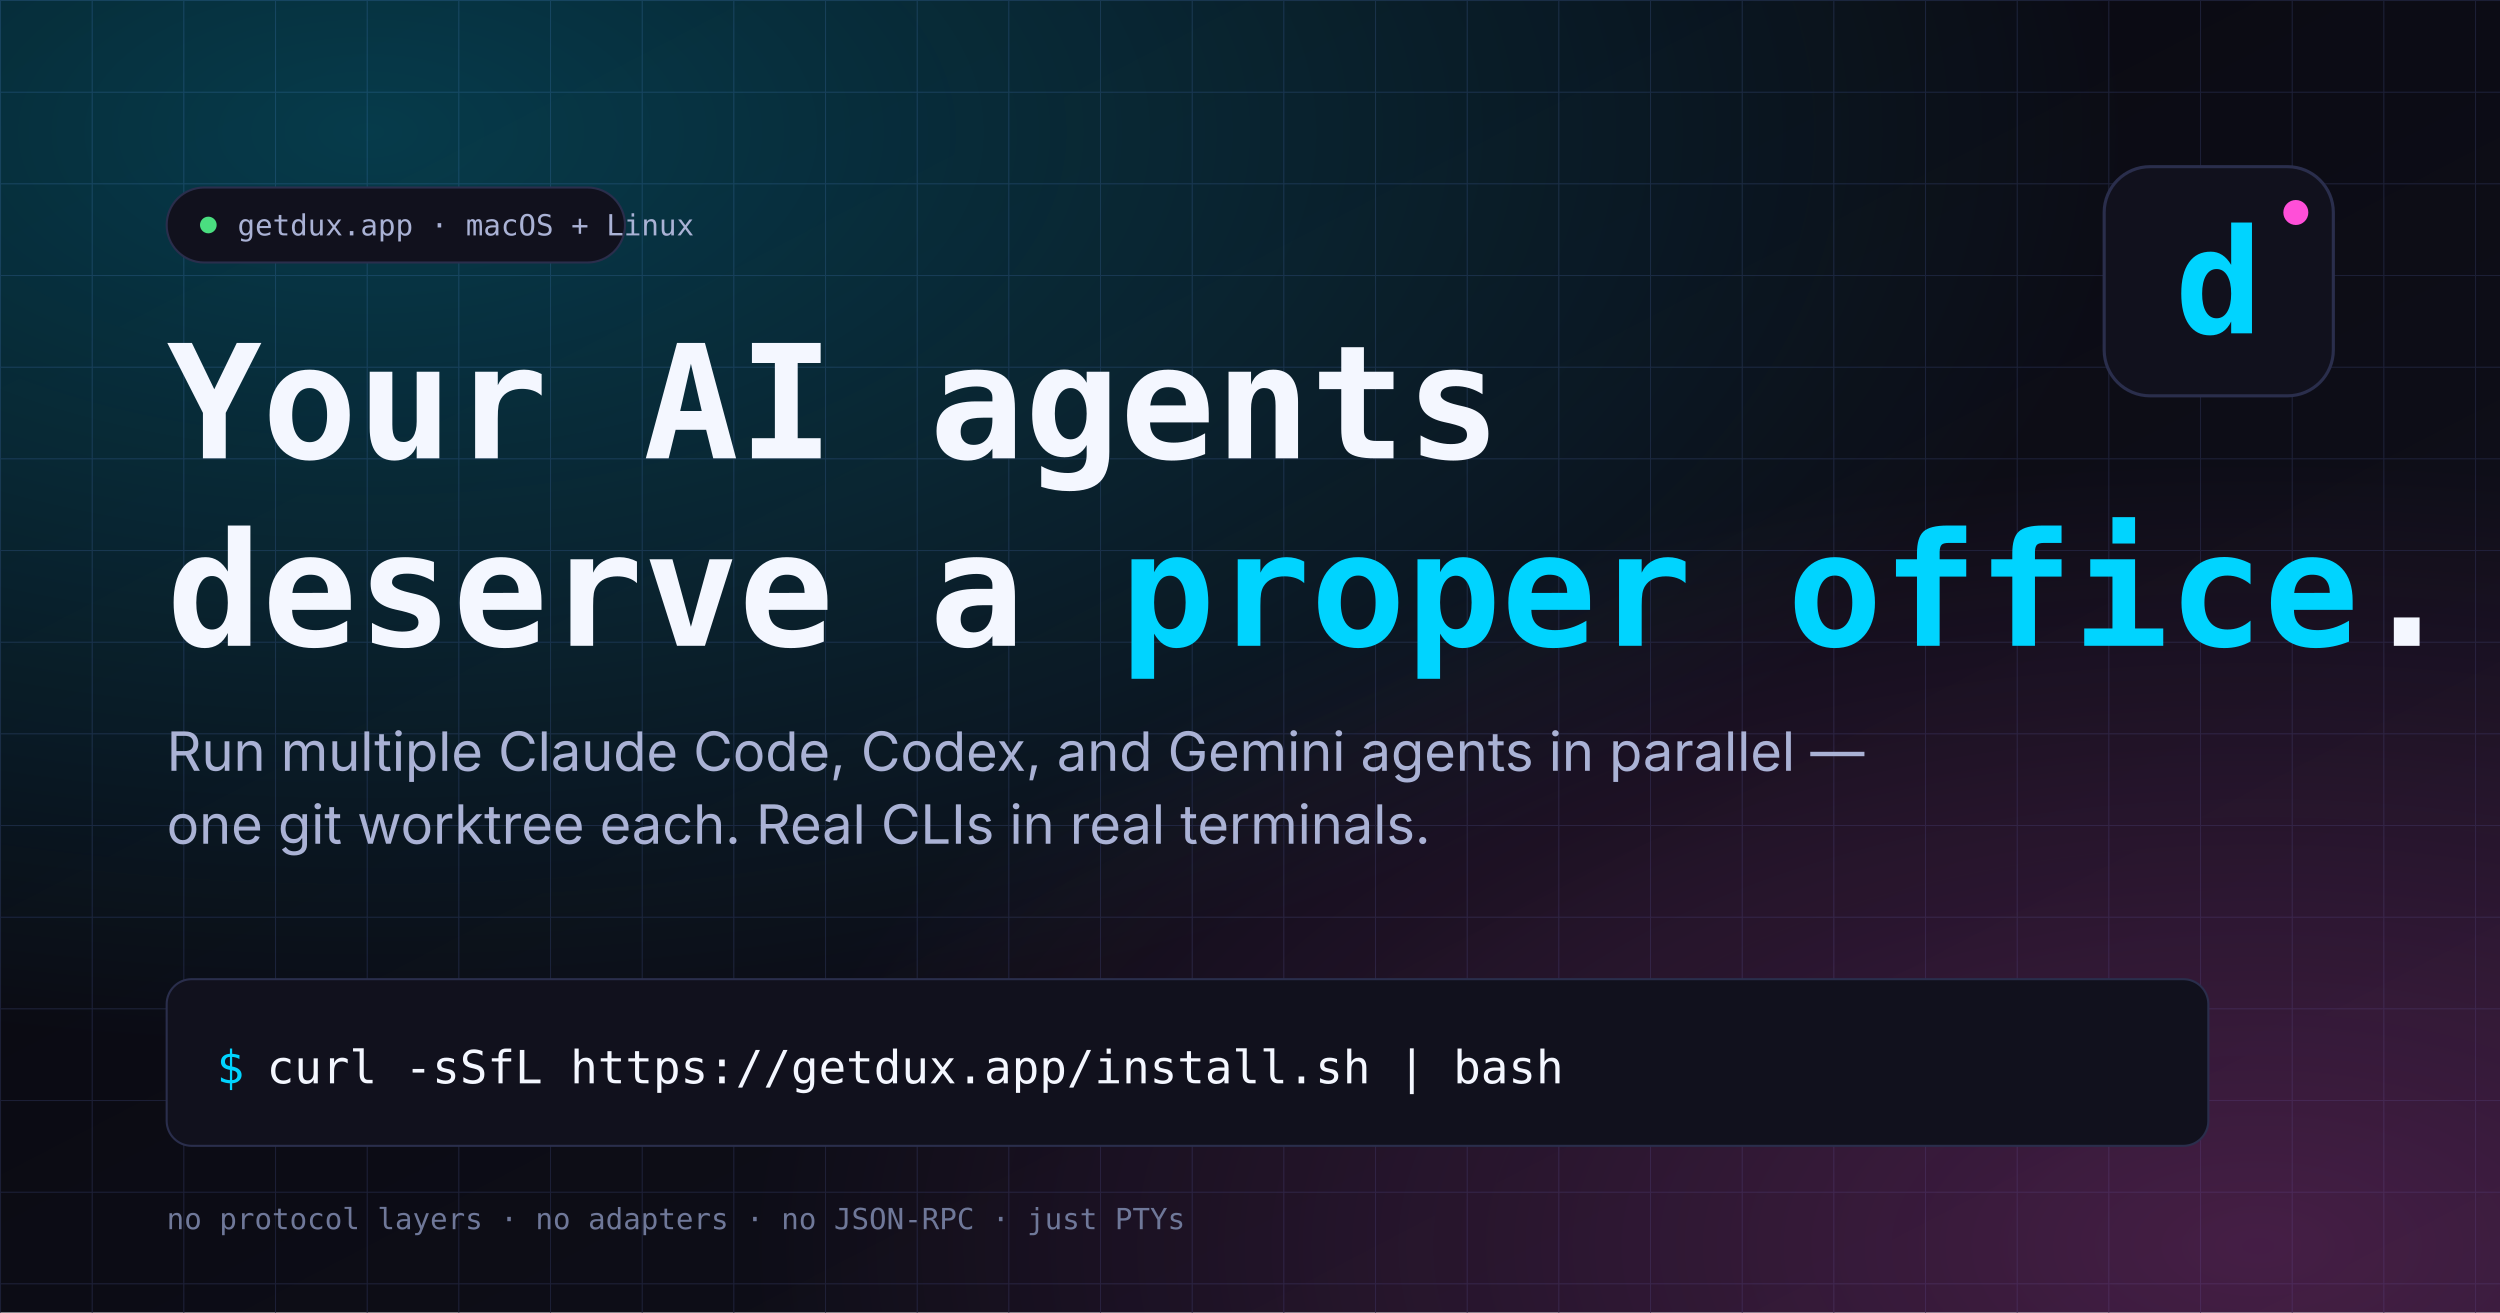
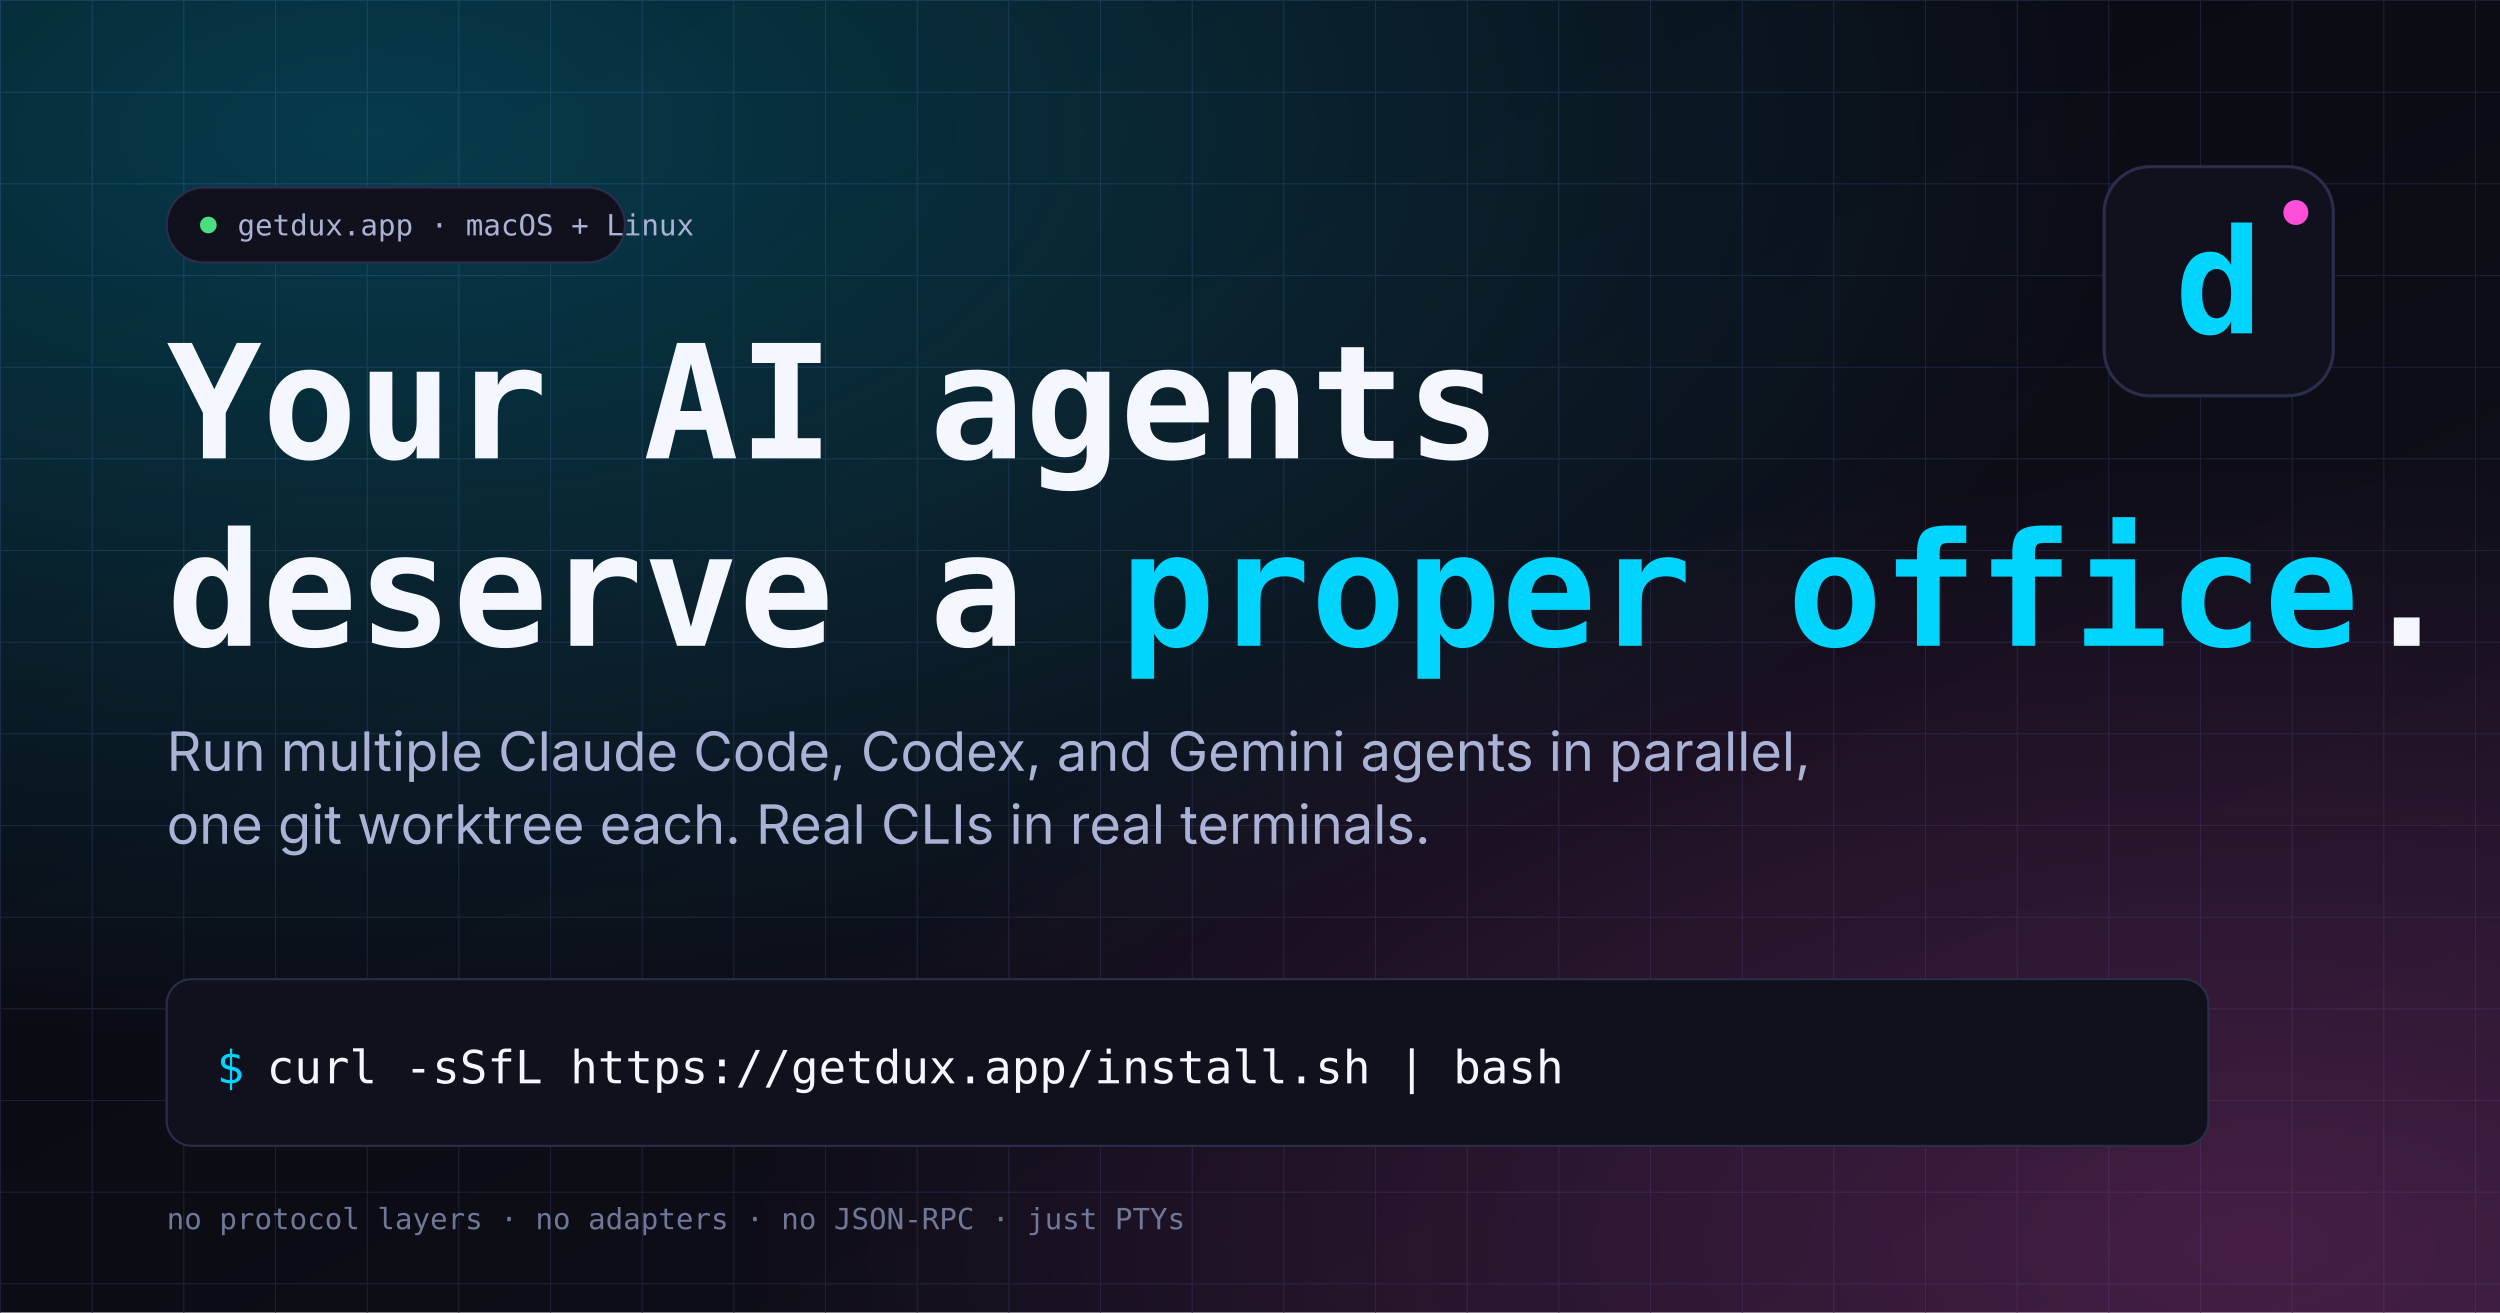
<svg xmlns="http://www.w3.org/2000/svg" width="1200" height="630" viewBox="0 0 1200 630">
  <defs>
    <linearGradient id="bg" x1="0" y1="0" x2="1" y2="1">
      <stop offset="0%" stop-color="#07070d" />
      <stop offset="100%" stop-color="#11111d" />
    </linearGradient>
    <radialGradient id="glow1" cx="0.15" cy="0.1" r="0.7">
      <stop offset="0%" stop-color="#00d4ff" stop-opacity="0.25" />
      <stop offset="100%" stop-color="#00d4ff" stop-opacity="0" />
    </radialGradient>
    <radialGradient id="glow2" cx="0.9" cy="0.95" r="0.6">
      <stop offset="0%" stop-color="#ff4fd8" stop-opacity="0.22" />
      <stop offset="100%" stop-color="#ff4fd8" stop-opacity="0" />
    </radialGradient>
    <pattern id="grid" x="0" y="0" width="44" height="44" patternUnits="userSpaceOnUse">
      <path d="M 44 0 L 0 0 0 44" fill="none" stroke="#1c1f36" stroke-width="1" />
    </pattern>
  </defs>
  <rect width="1200" height="630" fill="url(#bg)" />
  <rect width="1200" height="630" fill="url(#grid)" />
  <rect width="1200" height="630" fill="url(#glow1)" />
  <rect width="1200" height="630" fill="url(#glow2)" />
  <g transform="translate(80,90)">
    <rect width="220" height="36" rx="18" fill="#11111d" stroke="#2a2e4c" />
    <circle cx="20" cy="18" r="4" fill="#4ade80" />
    <text x="34" y="23" font-family="'JetBrains Mono', monospace" font-size="14" fill="#aab2d5">getdux.app · macOS + Linux</text>
  </g>
  <g font-family="'JetBrains Mono', ui-monospace, monospace" fill="#f4f7ff">
    <text x="80" y="220" font-size="76" font-weight="700">Your AI agents</text>
    <text x="80" y="310" font-size="76" font-weight="700">deserve a <tspan fill="#00d4ff">proper office</tspan>.</text>
  </g>
  <text x="80" y="370" font-family="'Inter', sans-serif" font-size="26" fill="#aab2d5">
-     Run multiple Claude Code, Codex, and Gemini agents in parallel —
+     Run multiple Claude Code, Codex, and Gemini agents in parallel,
  </text>
  <text x="80" y="405" font-family="'Inter', sans-serif" font-size="26" fill="#aab2d5">
    one git worktree each. Real CLIs in real terminals.
  </text>
  <g transform="translate(80,470)">
    <rect width="980" height="80" rx="12" fill="#11111d" stroke="#2a2e4c" />
    <text x="24" y="50" font-family="'JetBrains Mono', monospace" font-size="22" fill="#00d4ff">$</text>
    <text x="48" y="50" font-family="'JetBrains Mono', monospace" font-size="22" fill="#f4f7ff">curl -sSfL https://getdux.app/install.sh | bash</text>
  </g>
  <g transform="translate(1010,80)">
    <rect width="110" height="110" rx="22" fill="#11111d" stroke="#2a2e4c" stroke-width="1.5" />
    <text x="55" y="80" text-anchor="middle" font-family="'JetBrains Mono', monospace" font-weight="700" font-size="70" fill="#00d4ff">d</text>
    <circle cx="92" cy="22" r="6" fill="#ff4fd8" />
  </g>
  <text x="80" y="590" font-family="'JetBrains Mono', monospace" font-size="14" fill="#6f7899">
    no protocol layers · no adapters · no JSON-RPC · just PTYs
  </text>
</svg>
